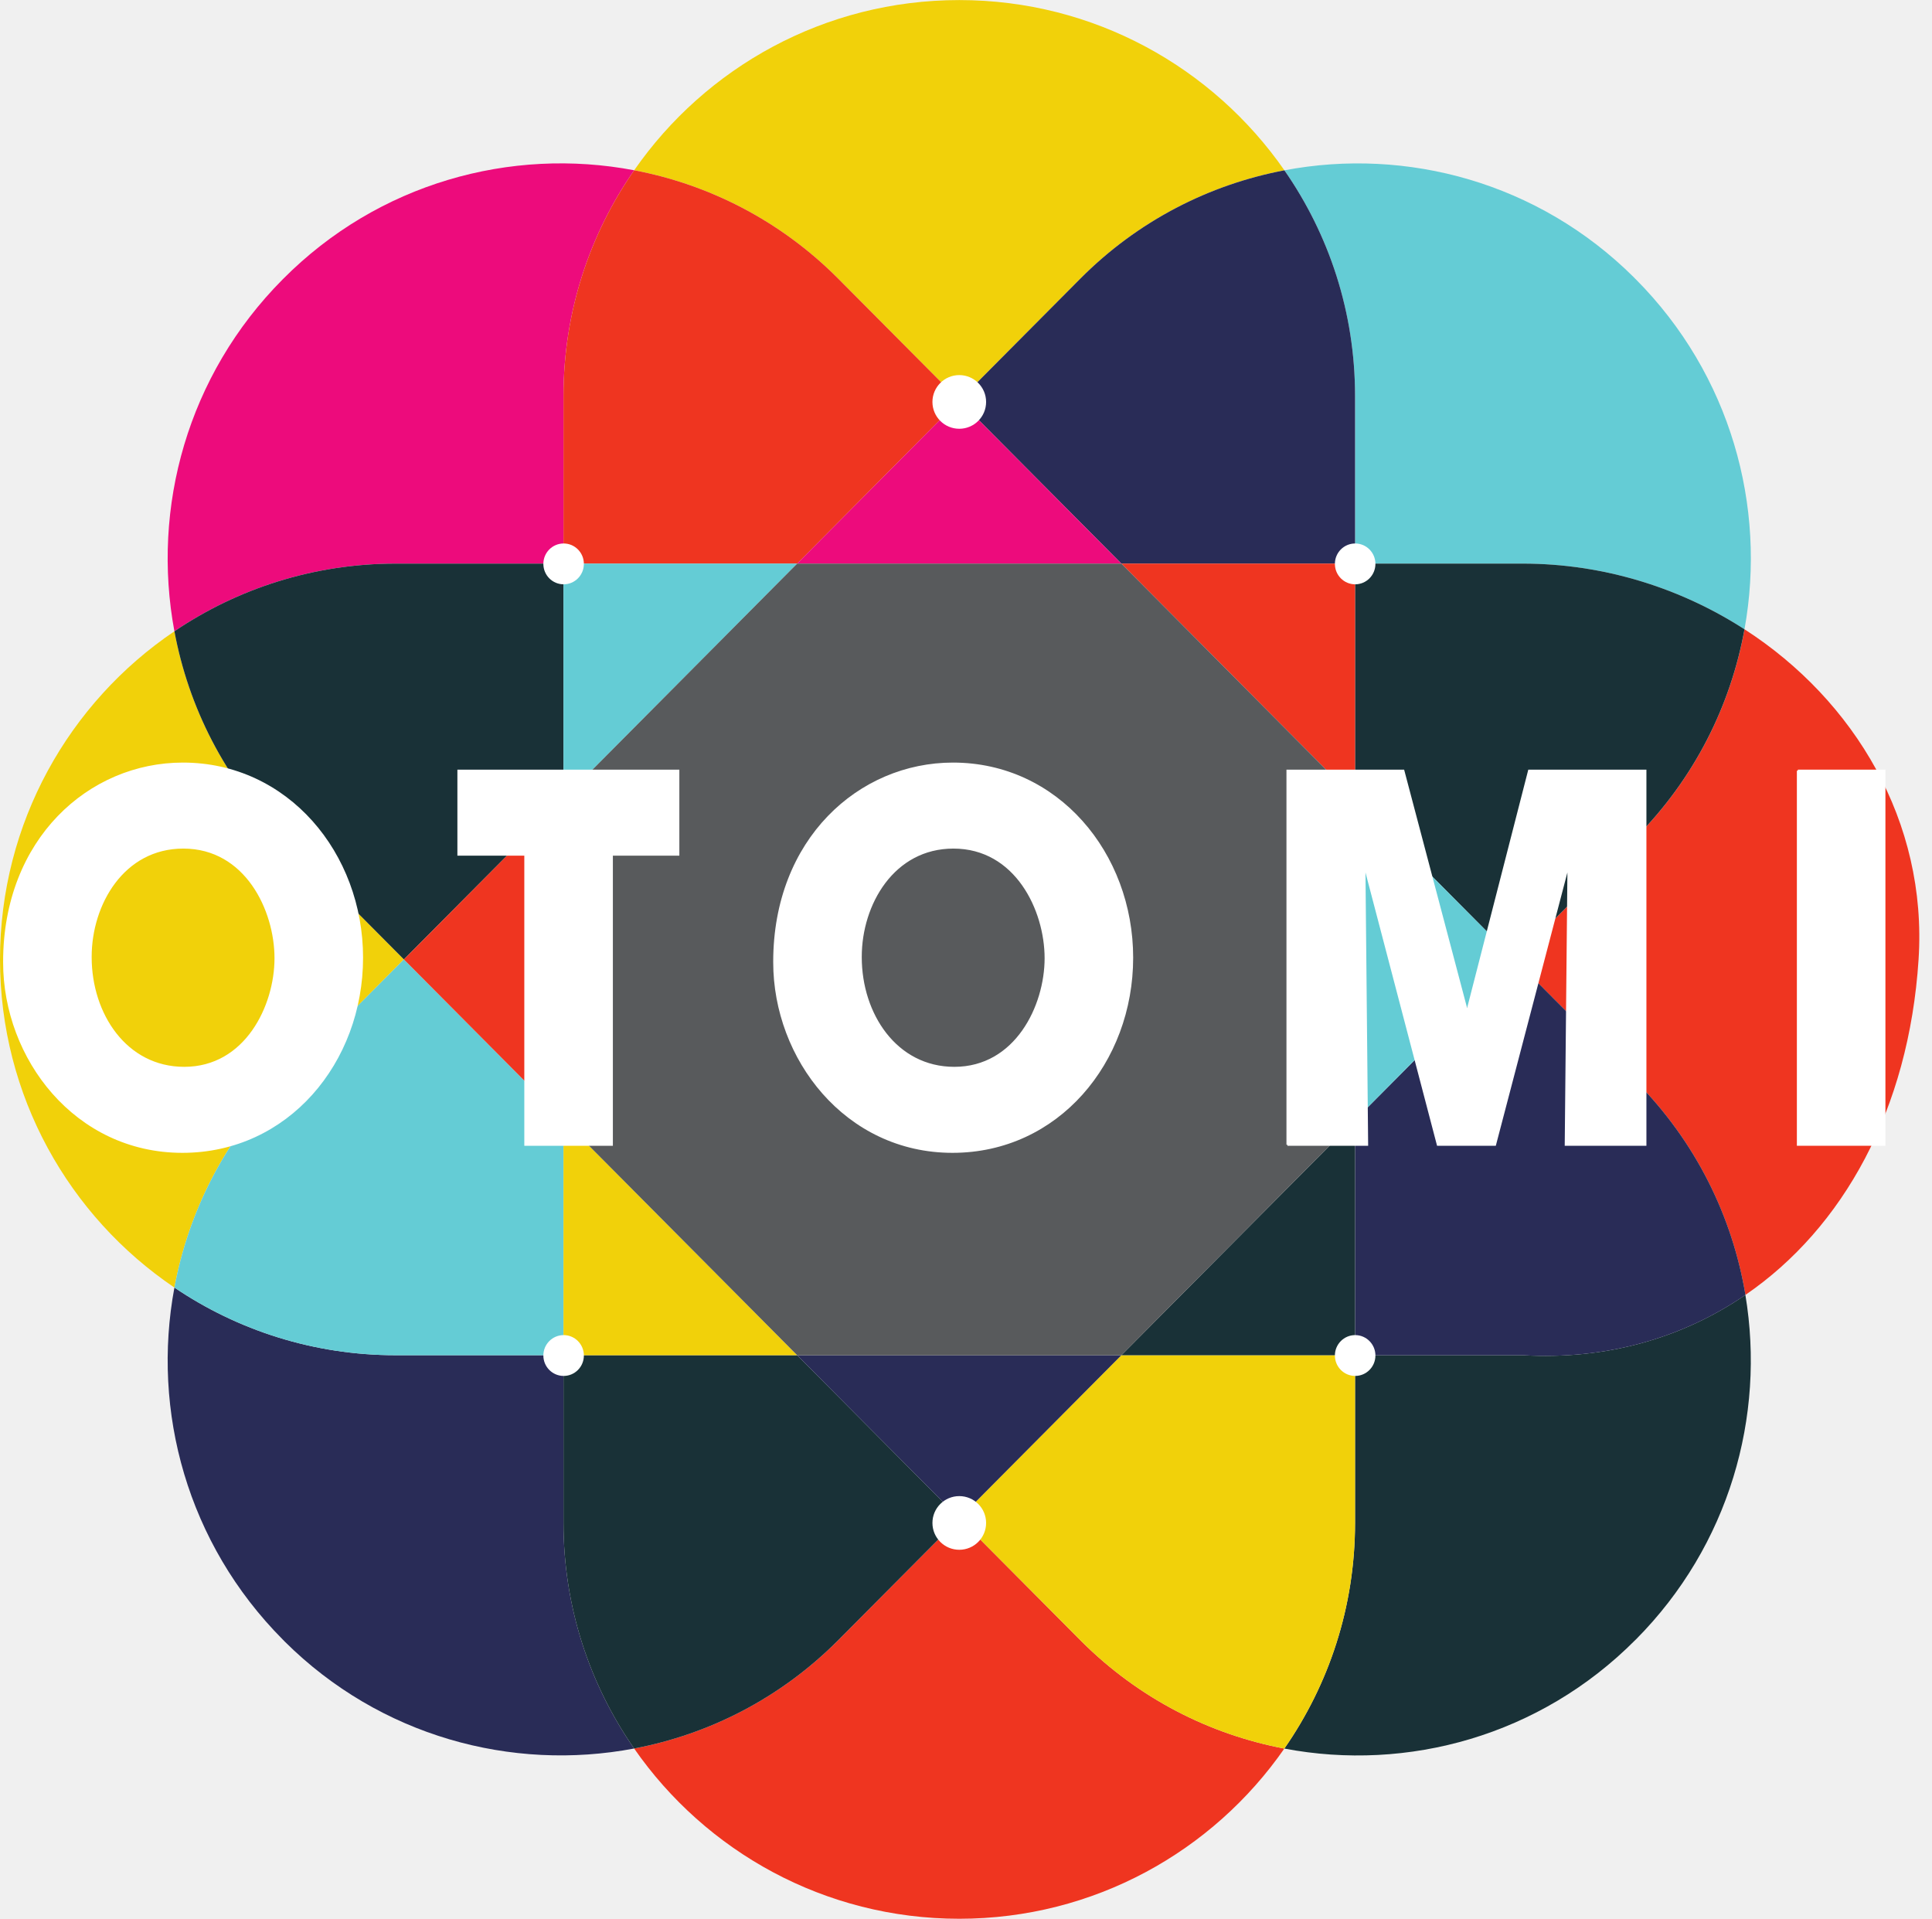
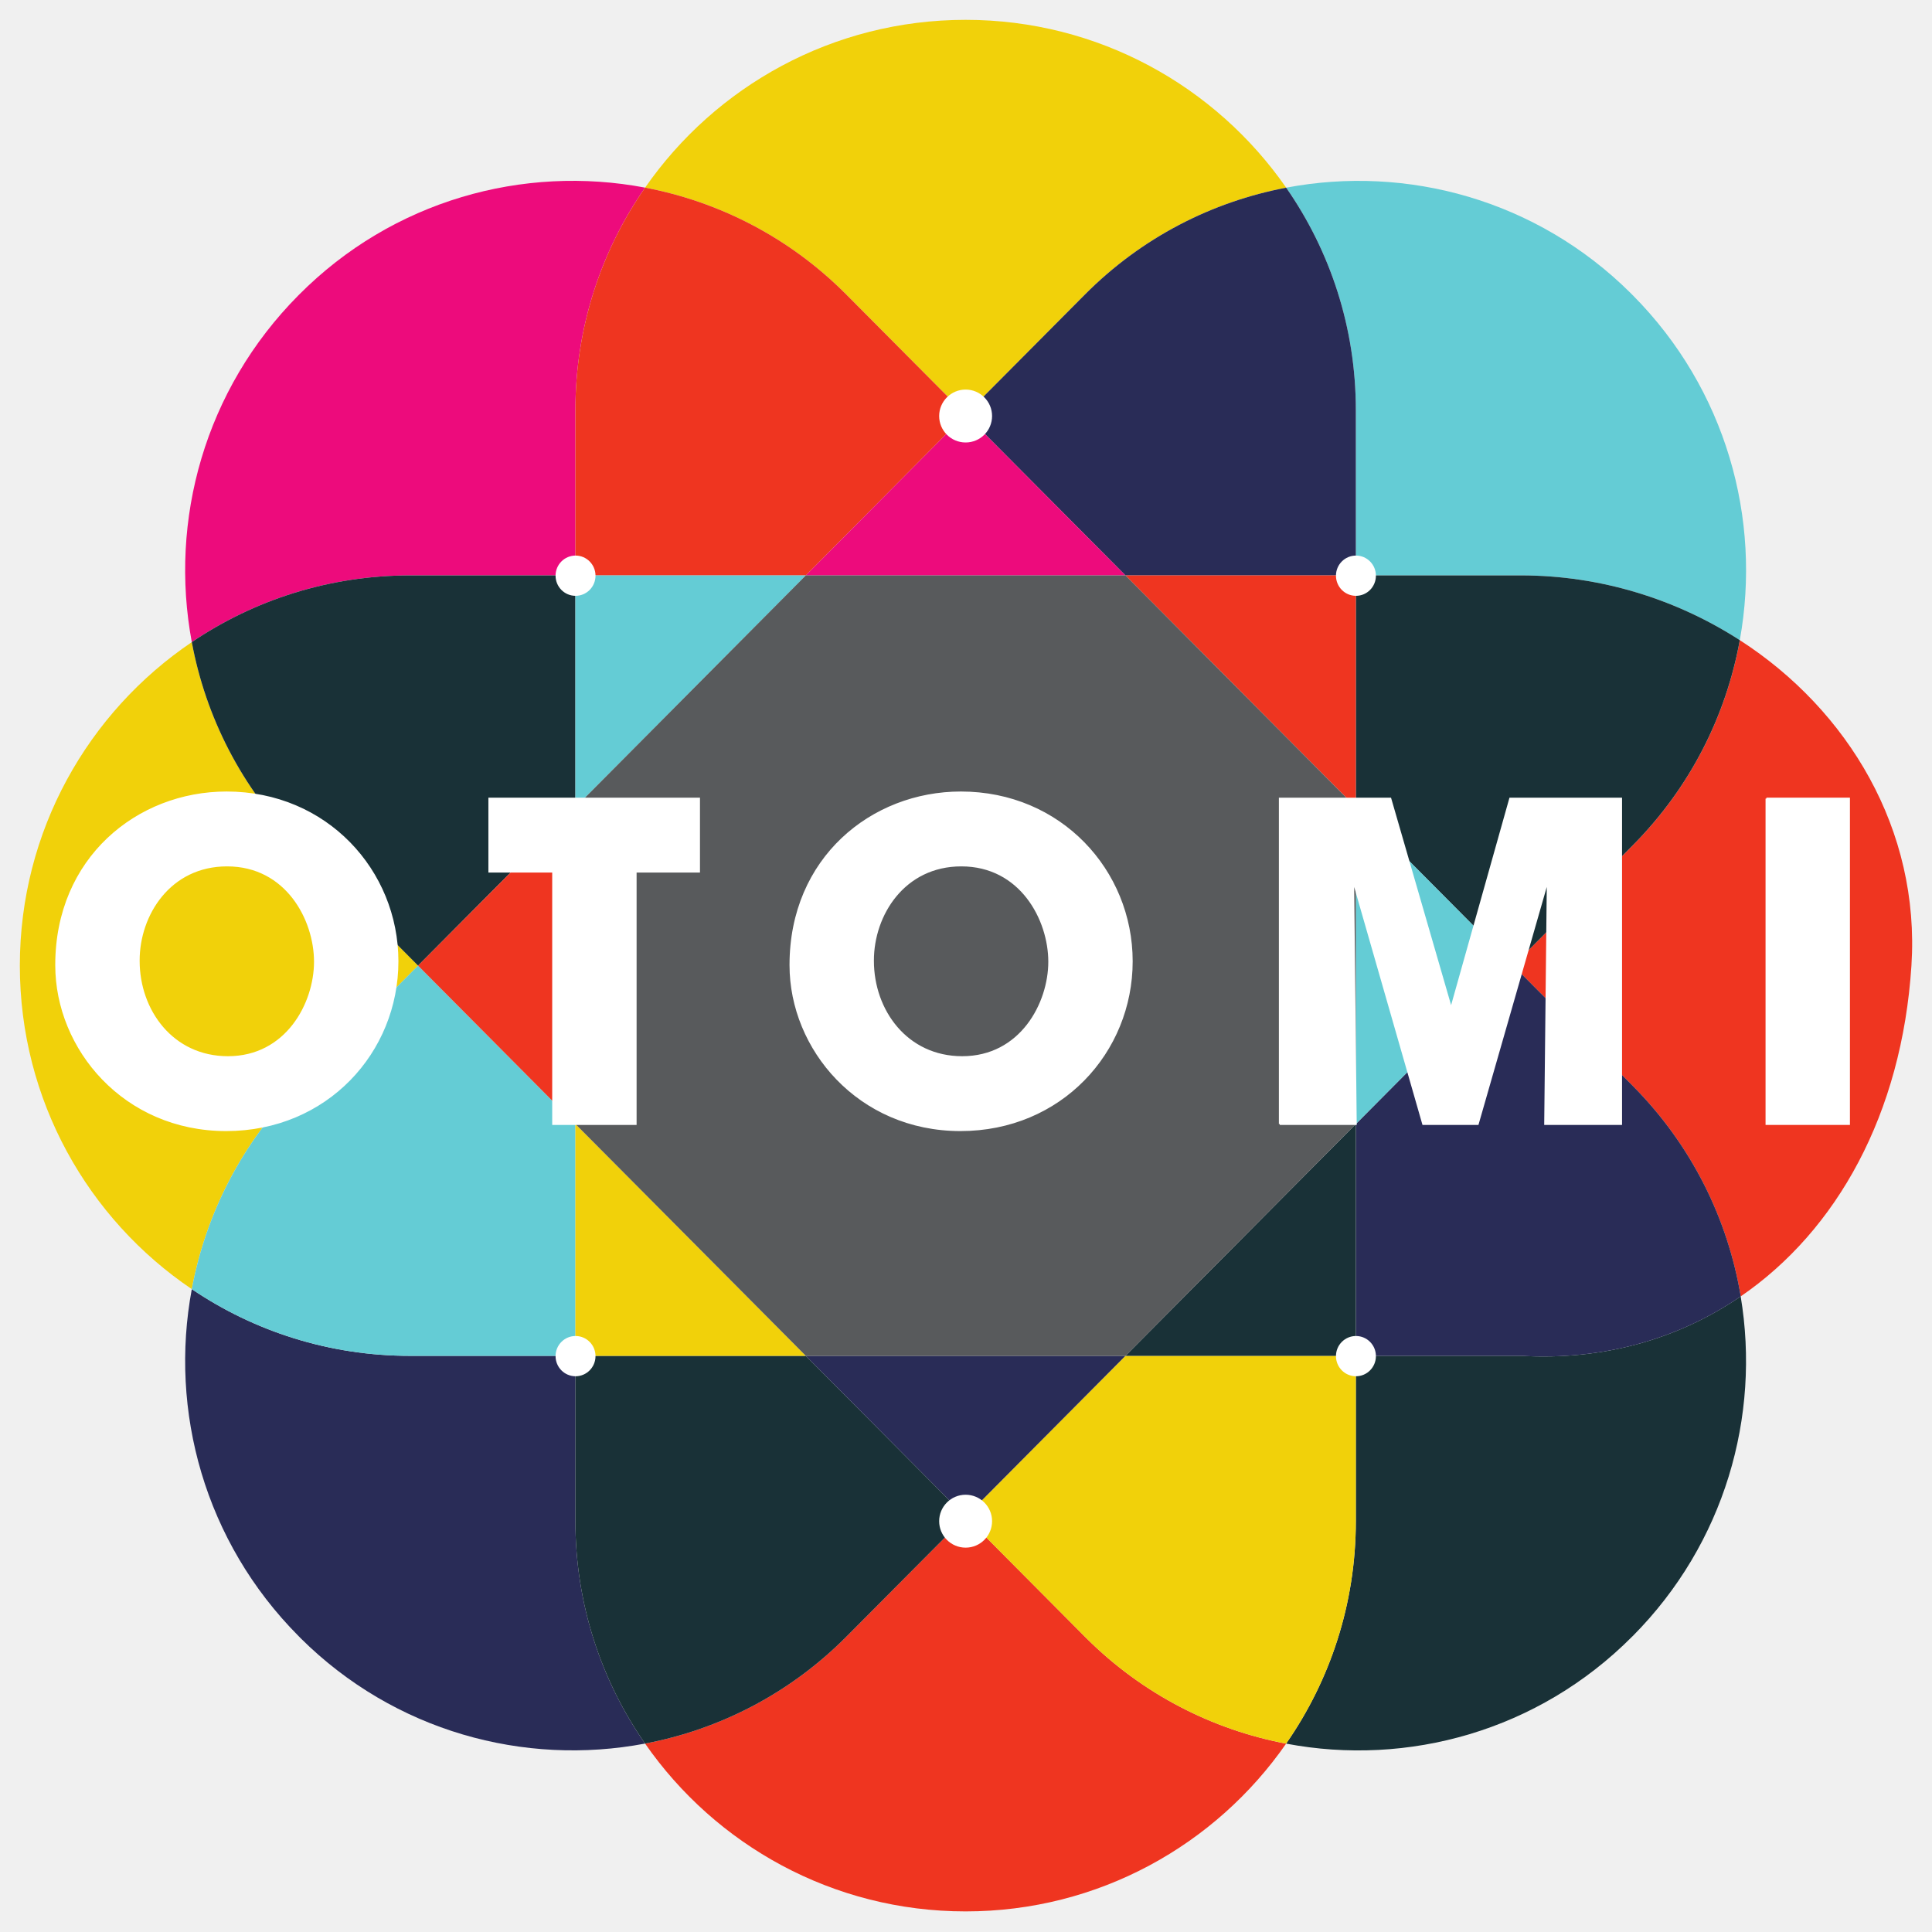
- <svg xmlns="http://www.w3.org/2000/svg" width="192" height="190.67" version="1.1" viewBox="0 0 192 190.67" xml:space="preserve">
-   <g transform="matrix(1.3333 0 0 -1.3333 0 190.67)">
-     <g transform="scale(.1)">
-       <g>
-         <path d="m805.04 207.81-90.039 90.589-90.039-90.589c-43.082-43.399-96.441-70.348-152.3-80.93 53.281-76.648 141.91-126.88 242.34-126.88 100.39 0 189.06 50.199 242.3 126.84-55.231 10.461-108.08 37.031-150.97 79.68-0.668 0.628-0.668 0.628-1.289 1.289" fill="#ef3520" />
-         <path d="m624.96 1222.2 90.039-90.59 90.039 90.59c43.082 43.4 96.441 70.35 152.3 80.93-53.281 76.65-141.91 126.88-242.34 126.88-100.39 0-189.06-50.2-242.3-126.84 55.231-10.5 108.08-37.03 150.97-79.68 0.668-0.63 0.668-0.63 1.289-1.29" fill="#f1d10a" />
-         <path d="m420 1010v125c0 62.54 19.488 120.47 52.699 168.16-92 17.46-190.71-9.57-261.65-80.97l-0.352-0.35c-71.008-71.45-97.89-170.16-80.699-262.27 47.07 31.84 103.87 50.43 165 50.43h125" fill="#ed0b7c" />
-         <path d="m1135 420h-125v-125c0-62.5-19.488-120.43-52.699-168.16 91.999-17.461 190.71 9.57 261.65 80.969l0.39 0.351c69.57 70.039 96.71 166.25 81.6 256.8-47.03-32.262-103.95-48.551-165.94-44.961" fill="#193137" />
-         <path d="m1010 420h-174.18l-120.82-121.6 90.039-90.589c0.621-0.661 0.621-0.661 1.289-1.289 42.891-42.649 95.742-69.219 150.97-79.68 33.211 47.73 52.699 105.66 52.699 168.16v125" fill="#f1d10a" />
-         <path d="m420 1010h174.18l120.82 121.6-90.039 90.59c-0.621 0.66-0.621 0.66-1.289 1.29-42.891 42.65-95.742 69.18-150.97 79.68-33.211-47.69-52.699-105.62-52.699-168.16v-125" fill="#ef3520" />
-         <path d="m1010 1010h125c60.08 0 117.38-18.051 165.27-48.949 16.61 91.679-10.35 189.73-80.93 260.79l-0.39 0.35c-0.67 0.66-0.67 0.66-1.29 1.33-70.94 70.46-168.99 96.95-260.32 79.6 33.172-47.69 52.66-105.62 52.66-168.12v-125" fill="#64ccd5" />
-         <path d="m420 420h-125c-61.129 0-117.93 18.59-165 50.43-17.191-92.11 9.691-190.82 80.699-262.27l0.352-0.351c0.668-0.661 0.668-0.661 1.289-1.329 70.941-70.46 168.99-96.91 260.32-79.601-33.172 47.691-52.66 105.62-52.66 168.12v125" fill="#292c57" />
-         <path d="m715 1131.6 120.82-121.6h174.18v125c0 62.5-19.488 120.43-52.66 168.12-55.86-10.58-109.22-37.53-152.3-80.93l-90.039-90.59" fill="#292c57" />
-         <path d="m715 298.4-120.82 121.6h-174.18v-125c0-62.5 19.488-120.43 52.66-168.12 55.86 10.582 109.22 37.531 152.3 80.93l90.039 90.589" fill="#193137" />
-         <path d="m715 1131.6-120.82-121.6h241.64z" fill="#ed0b7c" />
-         <path d="m715 298.4 120.82 121.6h-241.64z" fill="#292c57" />
-         <path d="m301.05 715-90.391 90.941c-43.32 43.629-70.191 97.379-80.66 153.63-78.441-53.011-130-142.77-130-244.57s51.559-191.56 130-244.57c10.469 56.211 37.34 110 80.66 153.63l90.391 90.941" fill="#f1d10a" />
-         <path d="m1300.3 961.05c-10.31-56.75-37.22-111.09-80.93-155.11l-90.39-90.941 90.39-90.941c44.72-45.039 71.87-100.9 81.6-159.1 72.73 49.84 121.83 137.93 129.06 250.04 6.64 102.62-47.77 193.2-129.73 246.05" fill="#ef3520" />
-         <path d="m1129 715-118.95-119.73v-175.27h125c61.99-3.59 118.91 12.699 165.94 44.961-9.73 58.199-36.88 114.06-81.6 159.1l-90.39 90.941" fill="#292c57" />
-         <path d="m301.05 715 118.95 119.69v175.31h-125c-61.129 0-117.93-18.59-165-50.43 10.469-56.25 37.34-110 80.66-153.63l90.391-90.941" fill="#193137" />
-         <path d="m420 1010v-175.31l174.18 175.31z" fill="#64ccd5" />
-         <path d="m1010 420v175.27l-174.18-175.27z" fill="#193137" />
-         <path d="m420 420v175.27l-118.95 119.73-90.391-90.941c-43.32-43.629-70.191-97.418-80.66-153.63 47.07-31.84 103.87-50.43 165-50.43h125" fill="#64ccd5" />
-         <path d="m1010 1010v-175.31l118.95-119.69 90.39 90.941c43.71 44.02 70.62 98.36 80.93 155.11-47.89 30.898-105.19 48.949-165.27 48.949h-125" fill="#193137" />
-         <path d="m420 420h174.18l-174.18 175.27z" fill="#f1d10a" />
-         <path d="m1010 1010h-174.18l174.18-175.31z" fill="#ef3520" />
-         <path d="M 1010,595.27 1128.95,715 1010,834.691 Z" fill="#64ccd5" />
-         <path d="m301.05 715 118.95-119.73v239.42z" fill="#ef3520" />
-         <path d="m835.82 1010h-241.64l-174.18-175.31v-239.42l174.18-175.27h241.64l174.18 175.27v239.42l-174.18 175.31" fill="#585a5c" />
+ <svg xmlns="http://www.w3.org/2000/svg" id="svg808" xml:space="preserve" viewBox="0 0 194.739 194.663" version="1.1" height="194.663" width="194.739">
+   <defs id="defs812">
+     <rect x="-270.824" y="-75.904" width="123.268" height="46.149" id="rect64" />
+   </defs>
+   <g id="g806" transform="matrix(1.3333,0,0,-1.3333,2.000133,192.6632)">
+     <g id="g804" transform="scale(0.1)">
+       <g id="g776">
+         <path id="path726" fill="#ef3520" d="M 805.04,207.81 715.001,298.399 624.962,207.81 C 581.88,164.411 528.521,137.462 472.662,126.88 525.943,50.232 614.572,0 715.002,0 c 100.39,0 189.06,50.199 242.3,126.84 -55.231,10.461 -108.08,37.031 -150.97,79.68 -0.668,0.628 -0.668,0.628 -1.289,1.289" />
+         <path id="path728" fill="#f1d10a" d="m 624.96,1222.2 90.039,-90.59 90.039,90.59 c 43.082,43.4 96.441,70.35 152.3,80.93 -53.281,76.65 -141.91,126.88 -242.34,126.88 -100.39,0 -189.06,-50.2 -242.3,-126.84 55.231,-10.5 108.08,-37.03 150.97,-79.68 0.668,-0.63 0.668,-0.63 1.289,-1.29" />
+         <path id="path730" fill="#ed0b7c" d="m 420,1010 v 125 c 0,62.54 19.488,120.47 52.699,168.16 -92,17.46 -190.71,-9.57 -261.65,-80.97 l -0.352,-0.35 c -71.008,-71.45 -97.89,-170.16 -80.699,-262.27 47.07,31.84 103.87,50.43 165,50.43 h 125" />
+         <path id="path732" fill="#193137" d="M 1135,420 H 1010 V 295 c 0,-62.5 -19.488,-120.43 -52.699,-168.16 91.999,-17.461 190.71,9.57 261.65,80.969 l 0.39,0.351 c 69.57,70.039 96.71,166.25 81.6,256.8 -47.03,-32.262 -103.95,-48.551 -165.94,-44.961" />
+         <path id="path734" fill="#f1d10a" d="M 1010,420 H 835.82 L 715,298.4 805.039,207.811 c 0.621,-0.661 0.621,-0.661 1.289,-1.289 42.891,-42.649 95.742,-69.219 150.97,-79.68 33.211,47.73 52.699,105.66 52.699,168.16 v 125" />
+         <path id="path736" fill="#ef3520" d="m 420,1010 h 174.18 l 120.82,121.6 -90.039,90.59 c -0.621,0.66 -0.621,0.66 -1.289,1.29 -42.891,42.65 -95.742,69.18 -150.97,79.68 -33.211,-47.69 -52.699,-105.62 -52.699,-168.16 v -125" />
+         <path id="path738" fill="#64ccd5" d="m 1010,1010 h 125 c 60.08,0 117.38,-18.051 165.27,-48.949 16.61,91.679 -10.35,189.73 -80.93,260.79 l -0.39,0.35 c -0.67,0.66 -0.67,0.66 -1.29,1.33 -70.94,70.46 -168.99,96.95 -260.32,79.6 33.172,-47.69 52.66,-105.62 52.66,-168.12 v -125" />
+         <path id="path740" fill="#292c57" d="M 420,420 H 295 c -61.129,0 -117.93,18.59 -165,50.43 -17.191,-92.11 9.691,-190.82 80.699,-262.27 l 0.352,-0.351 c 0.668,-0.661 0.668,-0.661 1.289,-1.329 70.941,-70.46 168.99,-96.91 260.32,-79.601 C 439.488,174.57 420,232.499 420,294.999 v 125" />
+         <path id="path742" fill="#292c57" d="M 715,1131.6 835.82,1010 H 1010 v 125 c 0,62.5 -19.488,120.43 -52.66,168.12 -55.86,-10.58 -109.22,-37.53 -152.3,-80.93 l -90.039,-90.59" />
+         <path id="path744" fill="#193137" d="M 715,298.4 594.18,420 H 420 V 295 c 0,-62.5 19.488,-120.43 52.66,-168.12 55.86,10.582 109.22,37.531 152.3,80.93 l 90.039,90.589" />
+         <path id="path746" fill="#ed0b7c" d="M 715,1131.6 594.18,1010 h 241.64 z" />
+         <path id="path748" fill="#292c57" d="M 715,298.4 835.82,420 H 594.18 Z" />
+         <path id="path750" fill="#f1d10a" d="m 301.05,715 -90.391,90.941 c -43.32,43.629 -70.191,97.379 -80.66,153.63 -78.441,-53.011 -130,-142.77 -130,-244.57 0,-101.8 51.559,-191.56 130,-244.57 10.469,56.211 37.34,110 80.66,153.63 l 90.391,90.941" />
+         <path id="path752" fill="#ef3520" d="m 1300.3,961.05 c -10.31,-56.75 -37.22,-111.09 -80.93,-155.11 l -90.39,-90.941 90.39,-90.941 c 44.72,-45.039 71.87,-100.9 81.6,-159.1 72.73,49.84 121.83,137.93 129.06,250.04 6.64,102.62 -47.77,193.2 -129.73,246.05" />
+         <path id="path754" fill="#292c57" d="M 1129,715 1010.05,595.27 V 420 h 125 c 61.99,-3.59 118.91,12.699 165.94,44.961 -9.73,58.199 -36.88,114.06 -81.6,159.1 L 1129,715.002" />
+         <path id="path756" fill="#193137" d="M 301.05,715 420,834.69 V 1010 H 295 c -61.129,0 -117.93,-18.59 -165,-50.43 10.469,-56.25 37.34,-110 80.66,-153.63 l 90.391,-90.941" />
+         <path id="path758" fill="#64ccd5" d="M 420,1010 V 834.69 L 594.18,1010 Z" />
+         <path id="path760" fill="#193137" d="M 1010,420 V 595.27 L 835.82,420 Z" />
+         <path id="path762" fill="#64ccd5" d="M 420,420 V 595.27 L 301.05,715 210.659,624.059 c -43.32,-43.629 -70.191,-97.418 -80.66,-153.63 47.07,-31.84 103.87,-50.43 165,-50.43 h 125" />
+         <path id="path764" fill="#193137" d="M 1010,1010 V 834.69 L 1128.95,715 l 90.39,90.941 c 43.71,44.02 70.62,98.36 80.93,155.11 C 1252.38,991.949 1195.08,1010 1135,1010 h -125" />
+         <path id="path766" fill="#f1d10a" d="M 420,420 H 594.18 L 420,595.27 Z" />
+         <path id="path768" fill="#ef3520" d="M 1010,1010 H 835.82 L 1010,834.69 Z" />
+         <path id="path770" fill="#64ccd5" d="M 1010,595.27 1128.95,715 1010,834.691 Z" />
+         <path id="path772" fill="#ef3520" d="M 301.05,715 420,595.27 v 239.42 z" />
+         <path id="path774" fill="#585a5c" d="M 835.82,1010 H 594.18 L 420,834.69 V 595.27 L 594.18,420 H 835.82 L 1010,595.27 V 834.69 L 835.82,1010" />
      </g>
-       <g fill="#fff" fill-rule="evenodd">
-         <path d="m420.12 435c8.32 0 15.078-6.801 15.078-15.199 0-8.43-6.758-15.231-15.078-15.231-8.359 0-15.121 6.801-15.121 15.231 0 8.398 6.762 15.199 15.121 15.199" />
-         <path d="m420.12 1025c8.32 0 15.078-6.8 15.078-15.2 0-8.43-6.758-15.23-15.078-15.23-8.359 0-15.121 6.8-15.121 15.23 0 8.4 6.762 15.2 15.121 15.2" />
-         <path d="m715 1150.5c11.051 0 20-8.99 20-20 0-11.06-8.949-20-20-20s-20 8.94-20 20c0 11.01 8.949 20 20 20" />
-         <path d="m715 315c11.051 0 20-8.949 20-20s-8.949-20-20-20-20 8.949-20 20 8.949 20 20 20" />
-         <path d="m1010.1 435c8.32 0 15.08-6.801 15.08-15.199 0-8.43-6.76-15.231-15.08-15.231-8.36 0-15.12 6.801-15.12 15.231 0 8.398 6.76 15.199 15.12 15.199" />
-         <path d="m1010.1 1025c8.32 0 15.08-6.8 15.08-15.2 0-8.43-6.76-15.23-15.08-15.23-8.36 0-15.12 6.8-15.12 15.23 0 8.4 6.76 15.2 15.12 15.2" />
+       <g id="g790" fill-rule="evenodd" fill="#ffffff">
+         <path id="path778" d="m 420.12,435 c 8.32,0 15.078,-6.801 15.078,-15.199 0,-8.43 -6.758,-15.231 -15.078,-15.231 -8.359,0 -15.121,6.801 -15.121,15.231 0,8.398 6.762,15.199 15.121,15.199" />
+         <path id="path780" d="m 420.12,1025 c 8.32,0 15.078,-6.8 15.078,-15.2 0,-8.43 -6.758,-15.23 -15.078,-15.23 -8.359,0 -15.121,6.8 -15.121,15.23 0,8.4 6.762,15.2 15.121,15.2" />
+         <path id="path782" d="m 715,1150.5 c 11.051,0 20,-8.99 20,-20 0,-11.06 -8.949,-20 -20,-20 -11.051,0 -20,8.94 -20,20 0,11.01 8.949,20 20,20" />
+         <path id="path784" d="m 715,315 c 11.051,0 20,-8.949 20,-20 0,-11.051 -8.949,-20 -20,-20 -11.051,0 -20,8.949 -20,20 0,11.051 8.949,20 20,20" />
+         <path id="path786" d="m 1010.1,435 c 8.32,0 15.08,-6.801 15.08,-15.199 0,-8.43 -6.76,-15.231 -15.08,-15.231 -8.36,0 -15.12,6.801 -15.12,15.231 0,8.398 6.76,15.199 15.12,15.199" />
+         <path id="path788" d="m 1010.1,1025 c 8.32,0 15.08,-6.8 15.08,-15.2 0,-8.43 -6.76,-15.23 -15.08,-15.23 -8.36,0 -15.12,6.8 -15.12,15.23 0,8.4 6.76,15.2 15.12,15.2" />
      </g>
-       <g transform="matrix(1.4236 0 0 1.5694 -288.71 -403.32)" fill="#fff" stroke="#fff">
-         <path d="m250.3 713.62c0-27.117 18.48-52.554 48.965-52.554 32.16 0 47.761 29.277 47.761 52.078 0 23.047-15.601 52.57-48.242 52.57-31.445 0-48.484-26.887-48.484-51.848zm-45.367-2.156c0 58.086 44.648 94.094 93.609 94.094 54.723 0 93.851-42.727 93.851-92.168 0-49.446-38.886-92.168-94.093-92.168-55.922 0-93.367 44.402-93.367 90.008v0.234" />
-         <path d="m477.82 762.35h-35.039v39.843h115.21v-39.843h-34.804v-137.78h-45.368v137.78" />
-         <path d="m653.5 713.62c0-27.117 18.48-52.554 48.965-52.554 32.164 0 47.769 29.277 47.769 52.078 0 23.047-15.605 52.57-48.246 52.57-31.445 0-48.488-26.887-48.488-51.848zm-45.363-2.156c0 58.086 44.644 94.094 93.605 94.094 54.735 0 93.856-42.727 93.856-92.168 0-49.446-38.887-92.168-94.094-92.168-55.922 0-93.367 44.402-93.367 90.008v0.234" />
-         <path d="m876.86 624.57v177.62h60.735l33.355-114.5 32.405 114.5h60.97v-177.62h-41.77l1.44 132.97-38.404-132.97h-30l-38.398 132.97 1.433-132.97h-41.766" />
-         <path d="m1144.1 802.2h45.36v-177.62h-45.36v177.62" />
+       <g id="g802" stroke="#ffffff" fill="#ffffff" transform="matrix(1.4236,0,0,1.5694,-288.71,-403.32)">
+         <g id="g60" transform="matrix(0.9718813,0,0,0.9352567,22.90918,42.59642)">
+           <g id="g973">
+             <path style="stroke-width:0.969" id="path792" d="m 250.075,718.811 c 0,-25.586 18.389,-49.586 48.723,-49.586 32.001,0 47.525,27.624 47.525,49.137 0,21.746 -15.524,49.602 -48.003,49.602 -31.289,0 -48.244,-25.369 -48.244,-48.92 z M 204.933,716.777 c 0,54.806 44.427,88.781 93.146,88.781 54.452,0 93.387,-40.314 93.387,-86.964 0,-46.654 -38.694,-86.964 -93.627,-86.964 -55.645,0 -92.905,41.895 -92.905,84.926 v 0.221" />
+             <path style="stroke-width:0.969" id="path794" d="m 476.469,764.79 h -34.866 v 37.593 h 114.64 V 764.79 H 521.612 v -130 h -45.143 v 130" />
+             <path style="stroke-width:0.969" id="path796" d="m 651.28,718.811 c 0,-25.586 18.389,-49.586 48.723,-49.586 32.005,0 47.533,27.624 47.533,49.137 0,21.746 -15.528,49.602 -48.007,49.602 -31.289,0 -48.248,-25.369 -48.248,-48.92 z m -45.138,-2.034 c 0,54.806 44.423,88.781 93.142,88.781 54.464,0 93.391,-40.314 93.391,-86.964 0,-46.654 -38.695,-86.964 -93.628,-86.964 -55.645,0 -92.905,41.895 -92.905,84.926 v 0.221" />
+             <path style="stroke-width:0.969" id="path798" d="m 873.535,634.79 v 167.59 h 60.434 l 33.19,-108.035 32.245,108.035 h 60.668 V 634.79 h -41.563 l 1.433,125.462 -38.214,-125.462 h -29.852 l -38.208,125.462 1.426,-125.462 h -41.559" />
+             <path style="stroke-width:0.969" id="path800" d="m 1139.452,802.39 h 45.136 V 634.799 h -45.136 v 167.59" />
+           </g>
+         </g>
      </g>
    </g>
  </g>
</svg>
